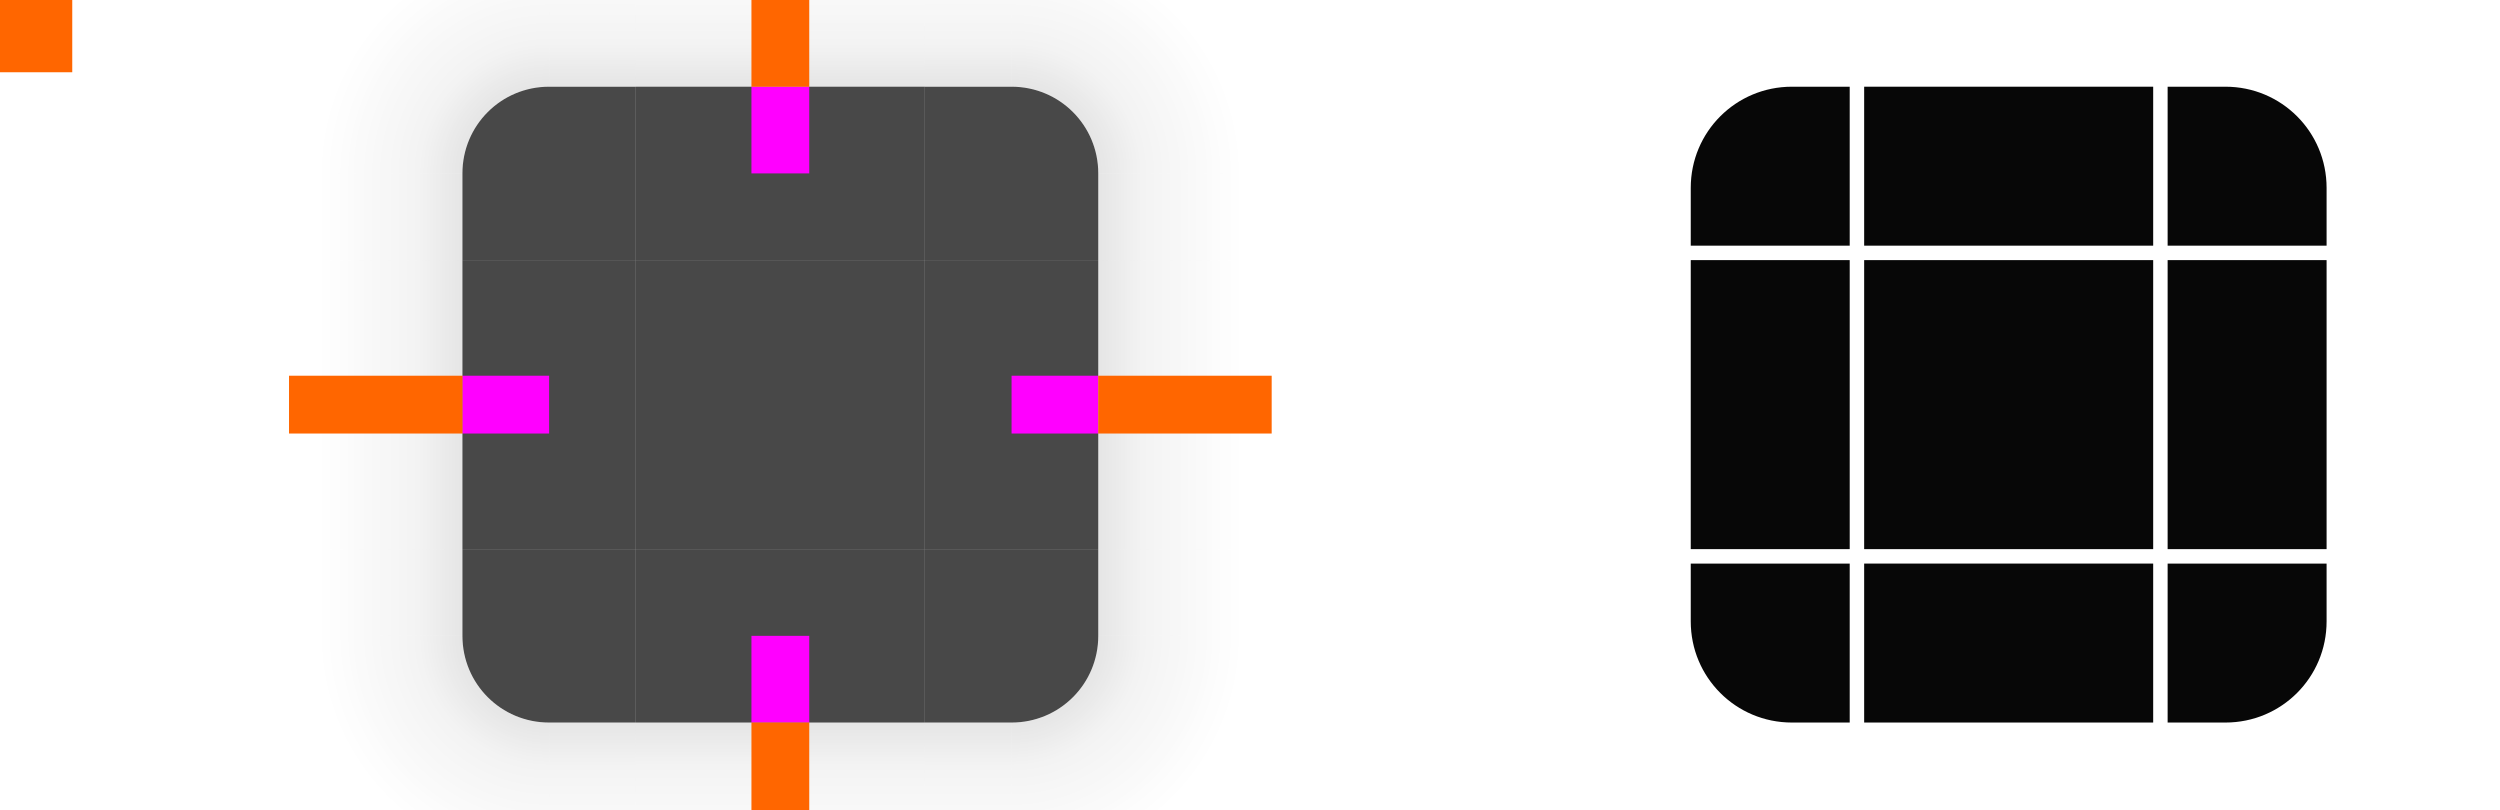
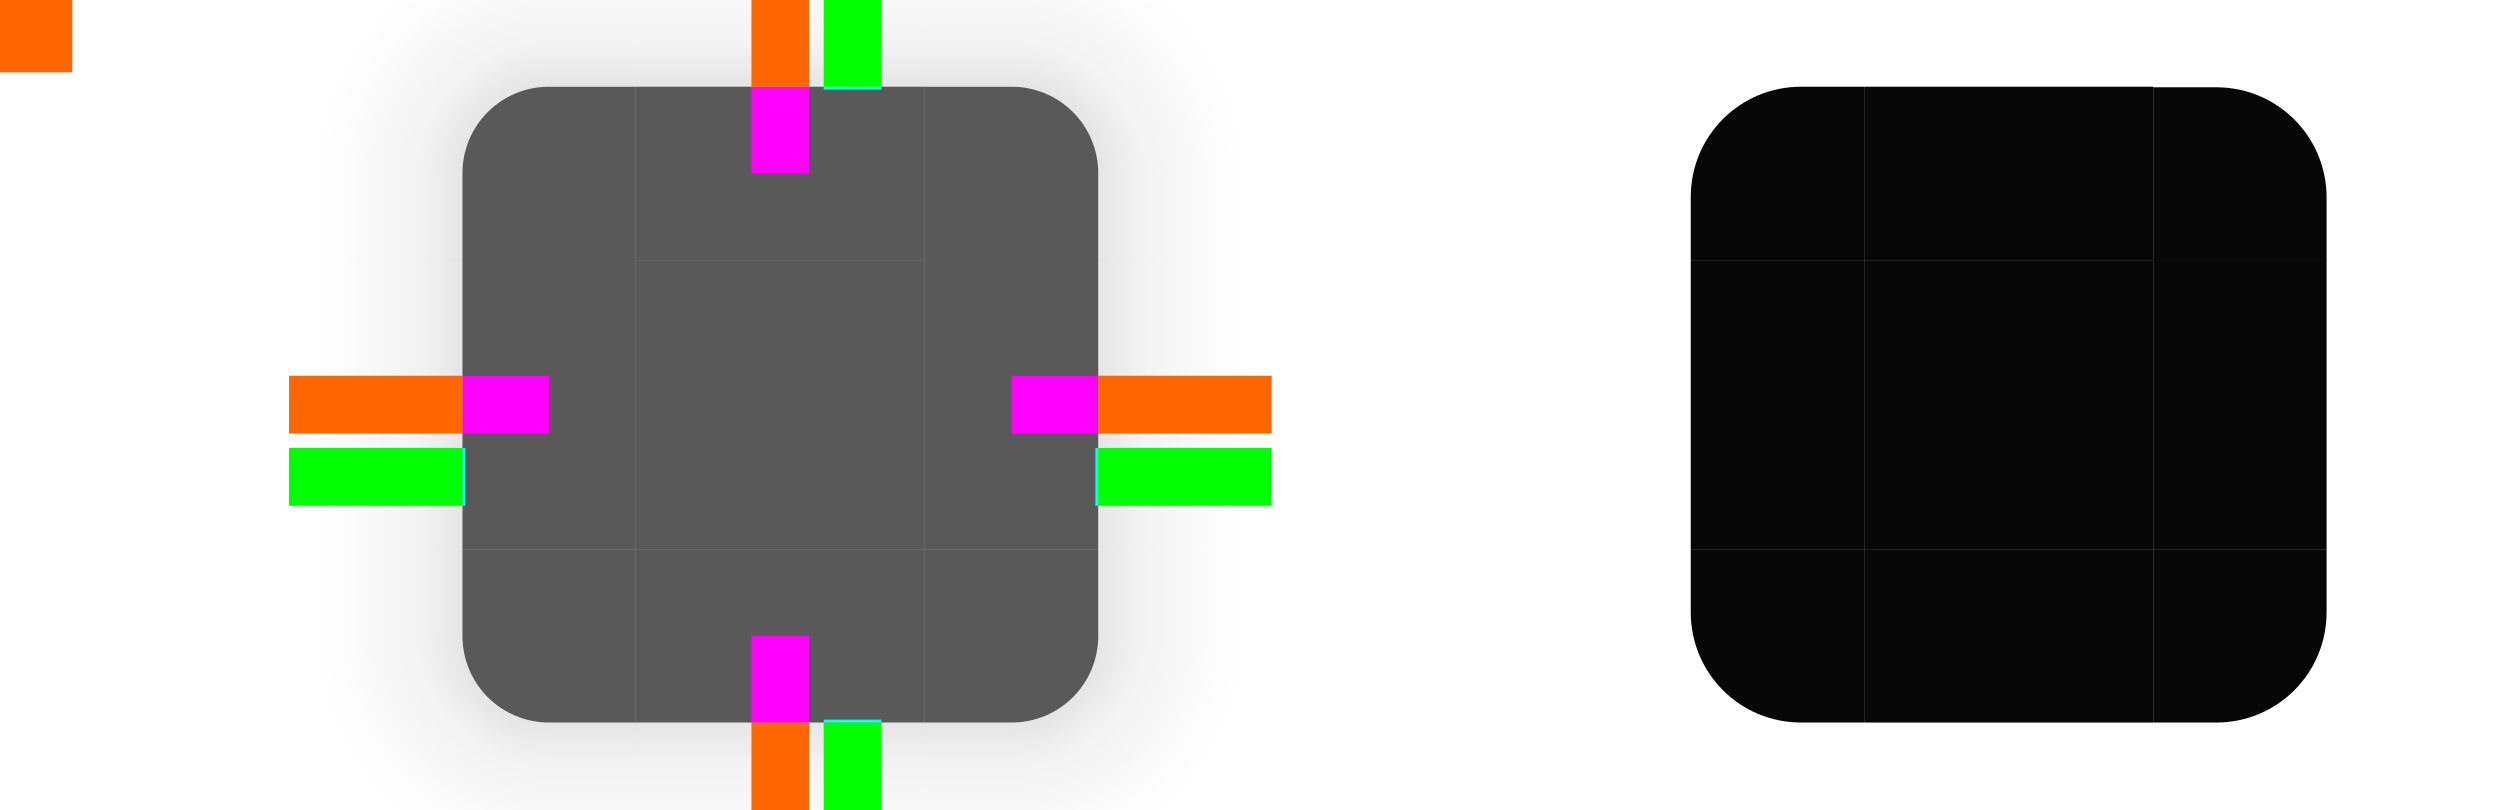
- <svg xmlns="http://www.w3.org/2000/svg" xmlns:xlink="http://www.w3.org/1999/xlink" width="173" height="56" version="1.1" viewBox="0 0 173 56" id="svg202">
+ <svg xmlns="http://www.w3.org/2000/svg" xmlns:xlink="http://www.w3.org/1999/xlink" width="173" height="56" version="1.1" viewBox="0 0 173 56" id="svg87">
  <style id="current-color-scheme" type="text/css">.ColorScheme-Text {
        color:#31363b;
        stop-color:#31363b;
      }
      .ColorScheme-Background {
        color:#eff0f1;
        stop-color:#eff0f1;
      }
      .ColorScheme-Highlight {
-         color:#3daee9;
-         stop-color:#3daee9;
+         color:#3281ea;
+         stop-color:#3281ea;
      }
      .ColorScheme-ViewText {
        color:#31363b;
        stop-color:#31363b;
      }
      .ColorScheme-ViewBackground {
        color:#fcfcfc;
        stop-color:#fcfcfc;
      }
      .ColorScheme-ViewHover {
        color:#93cee9;
        stop-color:#93cee9;
      }
      .ColorScheme-ViewFocus{
-         color:#3daee9;
-         stop-color:#3daee9;
+         color:#3281ea;
+         stop-color:#3281ea;
      }
      .ColorScheme-ButtonText {
        color:#31363b;
        stop-color:#31363b;
      }
      .ColorScheme-ButtonBackground {
        color:#eff0f1;
        stop-color:#eff0f1;
      }
      .ColorScheme-ButtonHover {
        color:#93cee9;
        stop-color:#93cee9;
      }
      .ColorScheme-ButtonFocus{
-         color:#3daee9;
-         stop-color:#3daee9;
+         color:#3281ea;
+         stop-color:#3281ea;
      }</style>
-   <defs id="defs26">
-     <linearGradient id="linearGradient950">
-       <stop id="stop944" offset="0" style="stop-color:#000000;stop-opacity:0.667" />
-       <stop style="stop-color:#000000;stop-opacity:0.15" offset="0.533" id="stop946" />
-       <stop id="stop948" offset="1" style="stop-color:#000000;stop-opacity:0;" />
-     </linearGradient>
-     <linearGradient id="linearGradient935">
-       <stop style="stop-color:#000000;stop-opacity:0.667" offset="0" id="stop929" />
-       <stop id="stop931" offset="0.5" style="stop-color:#000000;stop-opacity:0.333;" />
-       <stop style="stop-color:#000000;stop-opacity:0;" offset="1" id="stop933" />
-     </linearGradient>
-     <linearGradient id="linearGradient919">
-       <stop style="stop-color:#000000;stop-opacity:0.667" offset="0" id="stop913" />
-       <stop id="stop915" offset="0.562" style="stop-color:#000000;stop-opacity:0.15" />
-       <stop style="stop-color:#000000;stop-opacity:0;" offset="1" id="stop917" />
-     </linearGradient>
-     <linearGradient id="a">
-       <stop stop-opacity=".667" offset="0" id="stop3" />
-       <stop stop-opacity="0" offset="1" id="stop5" />
-     </linearGradient>
-     <linearGradient id="q" x1="-912.36" x2="-906.36" y1="-35" y2="-35" gradientUnits="userSpaceOnUse" xlink:href="#a" />
-     <linearGradient id="p" x1="15" x2="9" y1="12" y2="12" gradientUnits="userSpaceOnUse" xlink:href="#a" />
-     <radialGradient id="e" cx="22.2" cy="913.97" r="6" gradientTransform="rotate(-90.00001,-405.39,435.59)" gradientUnits="userSpaceOnUse" xlink:href="#a" />
-     <linearGradient id="o" x1="19" x2="19" y1="8" y2="2" gradientTransform="translate(58)" gradientUnits="userSpaceOnUse" xlink:href="#a" />
-     <linearGradient id="n" x1="55" x2="61" y1="12" y2="12" gradientUnits="userSpaceOnUse" xlink:href="#a" />
-     <radialGradient id="d" cx="53.893" cy="911.76" r="6" gradientTransform="translate(59.107,-903.77)" gradientUnits="userSpaceOnUse" xlink:href="#a" />
-     <linearGradient id="m" x1="51" x2="51" y1="8" y2="2" gradientTransform="translate(58)" gradientUnits="userSpaceOnUse" xlink:href="#a" />
-     <linearGradient id="l" x1="952.36" x2="958.36" y1="-35" y2="-35" gradientUnits="userSpaceOnUse" xlink:href="#a" />
-     <linearGradient id="k" x1="19" x2="19" y1="48" y2="54" gradientTransform="translate(58)" gradientUnits="userSpaceOnUse" xlink:href="#a" />
-     <radialGradient id="c" cx="7.643" cy="950.36" r="6" gradientTransform="rotate(-179.9999,40.3209,499.18)" gradientUnits="userSpaceOnUse" xlink:href="#a" />
-     <linearGradient id="j" x1="15" x2="9" y1="44" y2="44" gradientUnits="userSpaceOnUse" xlink:href="#a" />
-     <linearGradient id="i" x1="51" x2="51" y1="48" y2="54" gradientTransform="translate(58)" gradientUnits="userSpaceOnUse" xlink:href="#a" />
-     <radialGradient id="b" cx="54.25" cy="945.11" r="6" gradientTransform="matrix(2.1666e-7,1,-0.99999,2.1665e-7,1058.1,-6.2502)" gradientUnits="userSpaceOnUse" xlink:href="#a" />
-     <linearGradient id="h" x1="55" x2="61" y1="44" y2="44" gradientUnits="userSpaceOnUse" xlink:href="#a" />
-     <linearGradient id="g" x1="-15" x2="-9" y1="932.36" y2="932.36" gradientUnits="userSpaceOnUse" xlink:href="#a" />
-     <linearGradient id="f" x1="55" x2="61" y1="932.36" y2="932.36" gradientUnits="userSpaceOnUse" xlink:href="#a" />
-     <style type="text/css" id="style24">.ColorScheme-Text {
+   <defs id="defs16">
+     <style type="text/css" id="style3">.ColorScheme-Text {
        color:#31363b;
      }
      .ColorScheme-Background {
        color:#eff0f1;
      }
      .ColorScheme-Highlight {
-         color:#3daee9;
+         color:#3281ea;
      }
      .ColorScheme-ViewText {
        color:#31363b;
      }
      .ColorScheme-ViewBackground {
        color:#fcfcfc;
      }
      .ColorScheme-ViewHover {
        color:#93cee9;
      }
      .ColorScheme-ViewFocus{
-         color:#3daee9;
+         color:#3281ea;
      }
      .ColorScheme-ButtonText {
        color:#31363b;
      }
      .ColorScheme-ButtonBackground {
        color:#eff0f1;
      }
      .ColorScheme-ButtonHover {
        color:#93cee9;
      }
      .ColorScheme-ButtonFocus{
-         color:#3daee9;
+         color:#3281ea;
      }</style>
-     <linearGradient id="linearGradient4270">
-       <stop id="stop4272" offset="0" style="stop-color:#000000;stop-opacity:0.667" />
-       <stop style="stop-color:#000000;stop-opacity:0.333;" offset="0.5" id="stop911" />
-       <stop id="stop4274" offset="1" style="stop-color:#000000;stop-opacity:0;" />
+     <radialGradient id="radialGradient994" cx="78.509" cy="10" r="6" gradientTransform="matrix(1.1637e-7 -2.6667 2.6667 1.1637e-7 11.333 221.36)" gradientUnits="userSpaceOnUse" xlink:href="#linearGradient919" />
+     <linearGradient id="linearGradient919">
+       <stop stop-color="#000000" stop-opacity=".667" offset="0" id="stop6" />
+       <stop stop-color="#000000" stop-opacity=".15" offset=".562" id="stop8" />
+       <stop stop-color="#000000" stop-opacity="0" offset="1" id="stop10" />
    </linearGradient>
-     <linearGradient xlink:href="#linearGradient919" id="linearGradient4948" gradientUnits="userSpaceOnUse" x1="-16" y1="932.362" x2="-8" y2="932.362" />
-     <radialGradient xlink:href="#linearGradient919" id="radialGradient994" gradientUnits="userSpaceOnUse" gradientTransform="matrix(1.1636765e-7,-2.666666,2.666667,1.1636731e-7,11.33333,221.3575)" cx="78.509" cy="10" fx="78.509" fy="10" r="6" />
-     <linearGradient xlink:href="#linearGradient919" id="linearGradient927" x1="-10" y1="946.862" x2="-26" y2="946.862" gradientUnits="userSpaceOnUse" gradientTransform="matrix(1,0,0,0.8571429,0,135.766)" />
-     <linearGradient xlink:href="#linearGradient919" id="linearGradient942" gradientUnits="userSpaceOnUse" gradientTransform="matrix(0,1,-0.8571429,0,804.5961,954.3622)" x1="-10" y1="946.862" x2="-26" y2="946.862" />
+     <linearGradient id="linearGradient927" x1="-10" x2="-26" y1="946.86" y2="946.86" gradientTransform="matrix(1 0 0 .85714 0 135.77)" gradientUnits="userSpaceOnUse" xlink:href="#linearGradient919" />
+     <linearGradient id="linearGradient942" x1="-10" x2="-26" y1="946.86" y2="946.86" gradientTransform="matrix(0 1 -.85714 0 804.6 954.36)" gradientUnits="userSpaceOnUse" xlink:href="#linearGradient919" />
+     <linearGradient id="linearGradient4948" x1="-16" x2="-8" y1="932.36" y2="932.36" gradientUnits="userSpaceOnUse" xlink:href="#linearGradient919" />
  </defs>
-   <g id="shadow-topleft" transform="translate(48.00003,-932.3622)" style="opacity:0.35">
-     <path style="opacity:0.9;fill:url(#radialGradient994);fill-opacity:1;fill-rule:evenodd;stroke:none;stroke-width:2px;stroke-linecap:butt;stroke-linejoin:miter;stroke-opacity:1" d="M 20,-6 V 12 H 32 C 32,8.676 34.676,6 38,6 V -6 Z" transform="translate(-48.00003,932.3622)" id="path4828" />
-     <path id="path923" d="m -28,944.362 v 6 l 12,10e-6 -9e-6,-6 z" style="opacity:0.9;fill:url(#linearGradient927);fill-opacity:1;fill-rule:evenodd;stroke:none;stroke-width:0.707px;stroke-linecap:butt;stroke-linejoin:miter;stroke-opacity:1" />
-     <path style="opacity:0.9;fill:url(#linearGradient942);fill-opacity:1;fill-rule:evenodd;stroke:none;stroke-width:0.707px;stroke-linecap:butt;stroke-linejoin:miter;stroke-opacity:1" d="m -4,926.362 h -6 l -10e-6,12 6,-10e-6 z" id="path940" />
+   <g id="shadow-topleft" transform="translate(48 -932.36)" opacity=".35">
+     <path transform="translate(-48 932.36)" d="m20-6v18h12c0-3.324 2.676-6 6-6v-12z" fill="url(#radialGradient994)" opacity=".9" id="path18" />
+     <path d="m-28 944.36v6l12 1e-5 -9e-6 -6z" fill="url(#linearGradient927)" opacity=".9" id="path20" />
+     <path d="m-4 926.36h-6l-1e-5 12 6-1e-5z" fill="url(#linearGradient942)" opacity=".9" id="path22" />
  </g>
-   <g id="shadow-left" transform="matrix(2,0,0,0.6250013,5.999997,-554.7276)" style="opacity:0.35">
-     <rect y="916.362" x="-19" height="32" width="6" id="rect4892" style="opacity:1;fill:none;fill-opacity:1;stroke:none" transform="scale(-1,1)" />
-     <rect y="916.362" x="-13" height="32" width="6" id="rect4894" style="opacity:0.9;fill:url(#linearGradient4948);fill-opacity:1;stroke:none" transform="scale(-1,1)" />
-     <rect transform="scale(-1,1)" style="opacity:1;fill:none;fill-opacity:1;stroke:none" id="rect4896" width="1" height="32" x="-14" y="916.362" />
+   <g id="shadow-left" transform="matrix(2 0 0 .625 6 -554.73)" opacity=".35">
+     <rect transform="scale(-1,1)" x="-19" y="916.36" width="6" height="32" fill="none" opacity="1" id="rect25" />
+     <rect transform="scale(-1,1)" x="-13" y="916.36" width="6" height="32" fill="url(#linearGradient4948)" opacity=".9" id="rect27" />
+     <rect transform="scale(-1,1)" x="-14" y="916.36" width="1" height="32" fill="none" opacity="1" id="rect29" />
  </g>
-   <use x="0" y="0" xlink:href="#shadow-topleft" id="use952" transform="rotate(90,54,28)" width="100%" height="100%" />
-   <use x="0" y="0" xlink:href="#shadow-left" id="shadow-top" transform="rotate(90,54.00001,28.00001)" width="100%" height="100%" />
-   <use x="0" y="0" xlink:href="#shadow-left" id="shadow-right" transform="matrix(-1,0,0,1,108,2.7102555e-5)" width="100%" height="100%" />
-   <use x="0" y="0" xlink:href="#shadow-topleft" id="use958" transform="rotate(-90,54,28)" width="100%" height="100%" />
-   <use x="0" y="0" xlink:href="#shadow-topleft" id="use960" transform="rotate(180,54,28)" width="100%" height="100%" />
-   <use x="0" y="0" xlink:href="#shadow-left" id="shadow-bottom" transform="rotate(-90,54.00001,27.99998)" width="100%" height="100%" />
-   <rect style="fill:#ff6600" x="0" height="5" width="5" y="-1.4648437e-05" id="hint-tile-center" />
-   <g id="top" transform="matrix(0.6250009,0,0,1.999996,32.12496,-1814.721)">
-     <rect y="-51" x="-916.362" height="32" width="6" id="rect4152" style="color:#eff0f1;opacity:0.8;fill:#1a1a1a;fill-opacity:1;stroke:none" transform="matrix(0,-1,-1,0,0,0)" class="ColorScheme-Background" />
+   <use transform="rotate(90,54,28)" width="100%" height="100%" xlink:href="#shadow-topleft" id="shadow-topright" />
+   <use id="shadow-top" transform="rotate(90 54 28)" width="100%" height="100%" xlink:href="#shadow-left" />
+   <use id="shadow-right" transform="matrix(-1,0,0,1,108,2.71e-5)" width="100%" height="100%" xlink:href="#shadow-left" />
+   <use id="shadow-bottomleft" transform="rotate(-90,54,28)" width="100%" height="100%" xlink:href="#shadow-topleft" />
+   <use id="shadow-bottomright" transform="rotate(180 54 28)" width="100%" height="100%" xlink:href="#shadow-topleft" />
+   <use id="shadow-bottom" transform="rotate(-90 54 28)" width="100%" height="100%" xlink:href="#shadow-left" />
+   <rect id="hint-tile-center" y="-1.4648e-5" width="5" height="5" fill="#ff6600" />
+   <g id="top" transform="matrix(0.625,0,0,2,32.125,-1814.72)">
+     <rect class="ColorScheme-Background" transform="matrix(0,-1,-1,0,0,0)" x="-916.36" y="-51" width="6" height="32" id="rect40" style="opacity:0.65;fill:#000000" />
  </g>
-   <g id="topleft" transform="translate(19,-904.3622)">
-     <path style="opacity:0.8;fill:#1a1a1a;fill-opacity:1;stroke:none;stroke-width:2" d="M 38 6 C 34.676 6 32 8.676 32 12 L 32 18 L 44 18 L 44 6 L 38 6 z " transform="translate(-19,904.3622)" id="rect4159" />
+   <g id="topleft" transform="translate(19 -904.36)">
+     <path transform="translate(-19 904.36)" d="m38 6c-3.324 0-6 2.676-6 6v6h12v-12h-6z" id="path43" style="fill:#000000;opacity:0.65" />
  </g>
-   <g id="bottom" transform="matrix(0.6250009,0,0,2.000004,32.12496,-1858.728)">
-     <rect transform="rotate(90)" style="color:#eff0f1;opacity:0.8;fill:#1a1a1a;fill-opacity:1;stroke:none" id="rect4148" width="6" height="32" x="948.362" y="-51" class="ColorScheme-Background" />
+   <g id="bottom" transform="matrix(0.625,0,0,2,32.125,-1858.72)">
+     <rect class="ColorScheme-Background" transform="rotate(90)" x="948.36" y="-51" width="6" height="32" id="rect46" style="opacity:0.65;fill:#000000" />
  </g>
-   <g id="left" transform="matrix(1.999999,0,0,0.6249986,6.000003,-554.725)">
-     <rect transform="scale(-1,1)" style="color:#eff0f1;opacity:0.8;fill:#1a1a1a;fill-opacity:1;stroke:none" id="rect4144" width="6" height="32" x="-19" y="916.362" class="ColorScheme-Background" />
+   <g id="left" transform="matrix(2 0 0 .625 6 -554.73)">
+     <rect class="ColorScheme-Background" transform="scale(-1,1)" x="-19" y="916.36" width="6" height="32" id="rect49" style="fill:#000000;opacity:0.65" />
  </g>
-   <g id="right" transform="matrix(1.999998,0,0,0.6249986,-37.99984,-554.725)">
-     <rect y="916.362" x="51" height="32" width="6" id="rect4140" style="color:#eff0f1;opacity:0.8;fill:#1a1a1a;fill-opacity:1;stroke:none" class="ColorScheme-Background" />
+   <g id="right" transform="matrix(2 0 0 .625 -38 -554.73)">
+     <rect class="ColorScheme-Background" x="51" y="916.36" width="6" height="32" id="rect52" style="fill:#000000;opacity:0.65" />
  </g>
-   <rect class="ColorScheme-Background" y="18" x="44" height="20" width="20" id="center" style="color:#eff0f1;opacity:0.8;fill:#1a1a1a;fill-opacity:1;stroke:none;stroke-width:0.625" />
-   <rect style="fill:#ff00ff;fill-opacity:1;stroke:none;stroke-width:1" id="hint-top-margin" width="4" height="6" x="52" y="6" />
-   <rect y="44" x="52" height="6" width="4" id="hint-bottom-margin" style="fill:#ff00ff;fill-opacity:1;stroke:none;stroke-width:1" />
-   <rect y="-76" x="26" height="6" width="4" id="hint-right-margin" style="fill:#ff00ff;fill-opacity:1;stroke:none;stroke-width:1" transform="rotate(90)" />
-   <rect style="fill:#ff00ff;fill-opacity:1;stroke:none;stroke-width:1" id="hint-left-margin" width="4" height="6" x="26" y="-38" transform="rotate(90)" />
-   <rect y="-6" x="52" height="12" width="4" id="shadow-hint-top-margin" style="fill:#ff6600;fill-opacity:1;stroke:none;stroke-width:1.414" />
-   <rect style="fill:#ff6600;fill-opacity:1;stroke:none;stroke-width:1.414" id="shadow-hint-bottom-margin" width="4" height="12" x="52" y="50" />
-   <rect transform="rotate(90)" style="fill:#ff6600;fill-opacity:1;stroke:none;stroke-width:1.414" id="shadow-hint-right-margin" width="4" height="12" x="26" y="-88" />
-   <rect transform="rotate(90)" y="-32" x="26" height="12" width="4" id="shadow-hint-left-margin" style="fill:#ff6600;fill-opacity:1;stroke:none;stroke-width:1.414" />
-   <g id="mask-top" transform="matrix(0.6250002,0,0,0.9166668,117.125,-828.4988)">
-     <rect transform="matrix(0,-1,-1,0,0,0)" style="opacity:0.97;fill:#000000;fill-opacity:1;stroke:none;stroke-width:1.549" id="rect4265" width="12" height="32" x="-922.362" y="-51" />
+   <rect id="center" class="ColorScheme-Background" x="44" y="18" width="20" height="20" style="fill:#000000;opacity:0.65" />
+   <rect id="hint-top-margin" x="52" y="6" width="4" height="6" fill="#ff00ff" />
+   <rect id="hint-bottom-margin" x="52" y="44" width="4" height="6" fill="#ff00ff" />
+   <rect id="hint-right-margin" transform="rotate(90)" x="26" y="-76" width="4" height="6" fill="#ff00ff" />
+   <rect id="hint-left-margin" transform="rotate(90)" x="26" y="-38" width="4" height="6" fill="#ff00ff" />
+   <rect id="shadow-hint-top-margin" x="52" y="-6" width="4" height="12" fill="#ff6600" />
+   <rect id="shadow-hint-bottom-margin" x="52" y="50" width="4" height="12" fill="#ff6600" />
+   <rect id="shadow-hint-right-margin" transform="rotate(90)" x="26" y="-88" width="4" height="12" fill="#ff6600" />
+   <rect id="shadow-hint-left-margin" transform="rotate(90)" x="26" y="-32" width="4" height="12" fill="#ff6600" />
+   <g id="mask-top" transform="matrix(0.625,0,0,1,117.125,-904.36)">
+     <rect transform="matrix(0,-1,-1,0,0,0)" x="-922.36" y="-51" width="12" height="32" fill="#000000" opacity="0.97" id="rect64" />
  </g>
-   <g id="mask-topleft" transform="matrix(1.1,0,0,1.1,102.7,-995.3984)">
-     <path style="opacity:0.97;fill:#000000;fill-opacity:1;stroke-width:2.2" d="M 124 6 C 120.122 6 117 9.122 117 13 L 117 17 L 128 17 L 128 6 L 124 6 z " transform="matrix(0.9090909,0,0,0.9090909,-93.36364,904.9076)" id="path4277" />
+   <g id="mask-topleft" transform="matrix(1.2,0,0,1.2,101.4006,-1086.437)">
+     <path transform="matrix(0.90909,0,0,0.90909,-93.364,904.91)" d="m 124,6 c -3.878,0 -7,3.122 -7,7 v 4 h 11 V 6 Z" fill="#000000" opacity="0.97" stroke-width="2.2" id="path67" />
  </g>
-   <g id="mask-bottom" transform="matrix(0.6250002,0,0,1.100002,117.125,-999.8009)">
-     <rect y="-51" x="944.362" height="32" width="10" id="rect4291" style="opacity:0.97;fill:#000000;fill-opacity:1;stroke:none;stroke-width:1.414" transform="rotate(90)" />
+   <g id="mask-bottom" transform="matrix(0.625,0,0,1.2,117.125,-1095.232)">
+     <rect transform="rotate(90)" x="944.36" y="-51" width="10" height="32" fill="#000000" opacity="0.97" id="rect70" />
  </g>
-   <g id="mask-left" transform="matrix(0.9166666,0,0,1,105.0833,-904.3622)">
-     <rect y="922.362" x="-25" height="20" width="12" id="rect4317" style="opacity:0.97;fill:#000000;fill-opacity:1;stroke:none;stroke-width:1.225" transform="scale(-1,1)" />
+   <g id="mask-left" transform="translate(104 -904.36)">
+     <rect transform="scale(-1,1)" x="-25" y="922.36" width="12" height="20" fill="#000000" opacity=".97" id="rect73" />
  </g>
-   <g id="mask-right" transform="matrix(1.1,0,0,0.6250017,98.29999,-554.7279)">
-     <rect style="opacity:0.97;fill:#000000;fill-opacity:1;stroke:none;stroke-width:1.414" id="rect4323" width="10" height="32" x="47" y="916.362" />
+   <g id="mask-right" transform="matrix(1.2,0,0,0.625,92.6,-554.725)">
+     <rect x="47" y="916.36" width="10" height="32" fill="#000000" opacity="0.97" id="rect76" />
  </g>
-   <rect style="opacity:0.97;fill:#000000;fill-opacity:1;stroke:none;stroke-width:0.625" id="mask-center" width="20" height="20" x="129" y="18" />
-   <rect style="color:#eff0f1;opacity:0;fill:#1a1a1a;fill-opacity:1;stroke:none;stroke-width:0.625" id="shadow-center" width="20" height="20" x="45" y="68.866" class="ColorScheme-Background" />
-   <use x="0" y="0" xlink:href="#topleft" id="topright" transform="matrix(-1,0,0,1,108,0)" width="100%" height="100%" />
-   <use x="0" y="0" xlink:href="#topleft" id="bottomleft" transform="matrix(1,0,0,-1,9.2939377e-7,56.00001)" width="100%" height="100%" />
-   <use x="0" y="0" xlink:href="#topleft" id="bottomright" transform="rotate(-180,54,28.00001)" width="100%" height="100%" />
-   <use x="0" y="0" xlink:href="#mask-topleft" id="mask-topright" transform="matrix(-1,0,0,1,278,-2.0170001e-6)" width="100%" height="100%" />
-   <use x="0" y="0" xlink:href="#mask-topleft" id="mask-bottomleft" transform="matrix(1,0,0,-1,-5.28e-7,56)" width="100%" height="100%" />
-   <use x="0" y="0" xlink:href="#mask-topleft" id="mask-bottomright" transform="rotate(-180,139,28)" width="100%" height="100%" />
+   <rect id="mask-center" x="129" y="18" width="20" height="20" fill="#000000" opacity=".97" />
+   <rect id="shadow-center" class="ColorScheme-Background" x="45" y="68.866" width="20" height="20" color="#eff0f1" opacity="0" stroke-width=".625" />
+   <use id="topright" transform="matrix(-1,0,0,1,108,0)" width="100%" height="100%" xlink:href="#topleft" />
+   <use id="bottomleft" transform="matrix(1 0 0 -1 9.2939e-7 56)" width="100%" height="100%" xlink:href="#topleft" />
+   <use id="bottomright" transform="rotate(180 54 28)" width="100%" height="100%" xlink:href="#topleft" />
+   <use id="mask-topright" transform="matrix(-1,0,0,1,278.0006,0.0384744)" width="100%" height="100%" xlink:href="#mask-topleft" x="0" y="0" />
+   <use id="mask-bottomleft" transform="matrix(1,0,0,-1,-4e-6,56.00004)" width="100%" height="100%" xlink:href="#mask-topleft" x="0" y="0" />
+   <use id="mask-bottomright" transform="rotate(180,139,28.00002)" width="100%" height="100%" xlink:href="#mask-topleft" x="0" y="0" />
+   <rect style="fill:#00ffff;fill-opacity:1;stroke:none;stroke-width:0.183" id="hint-top-inset" width="4" height="0.2" x="57" y="6" />
+   <rect y="49.8" x="57" height="0.2" width="4" id="hint-bottom-inset" style="fill:#00ffff;fill-opacity:1;stroke:none;stroke-width:0.183" />
+   <rect y="-76" x="31" height="0.2" width="4" id="hint-right-inset" style="fill:#00ffff;fill-opacity:1;stroke:none;stroke-width:0.183" transform="rotate(90)" />
+   <rect style="fill:#00ffff;fill-opacity:1;stroke:none;stroke-width:0.183" id="hint-left-inset" width="4" height="0.2" x="31" y="-32.2" transform="rotate(90)" />
+   <rect y="-6" x="57" height="12" width="4" id="shadow-hint-top-inset" style="fill:#00ff00;fill-opacity:1;stroke:none;stroke-width:1.414" />
+   <rect style="fill:#00ff00;fill-opacity:1;stroke:none;stroke-width:1.414" id="shadow-hint-bottom-inset" width="4" height="12" x="57" y="50" />
+   <rect transform="rotate(90)" style="fill:#00ff00;fill-opacity:1;stroke:none;stroke-width:1.414" id="shadow-hint-right-inset" width="4" height="12" x="31" y="-88" />
+   <rect transform="rotate(90)" y="-32" x="31" height="12" width="4" id="shadow-hint-left-inset" style="fill:#00ff00;fill-opacity:1;stroke:none;stroke-width:1.414" />
</svg>
